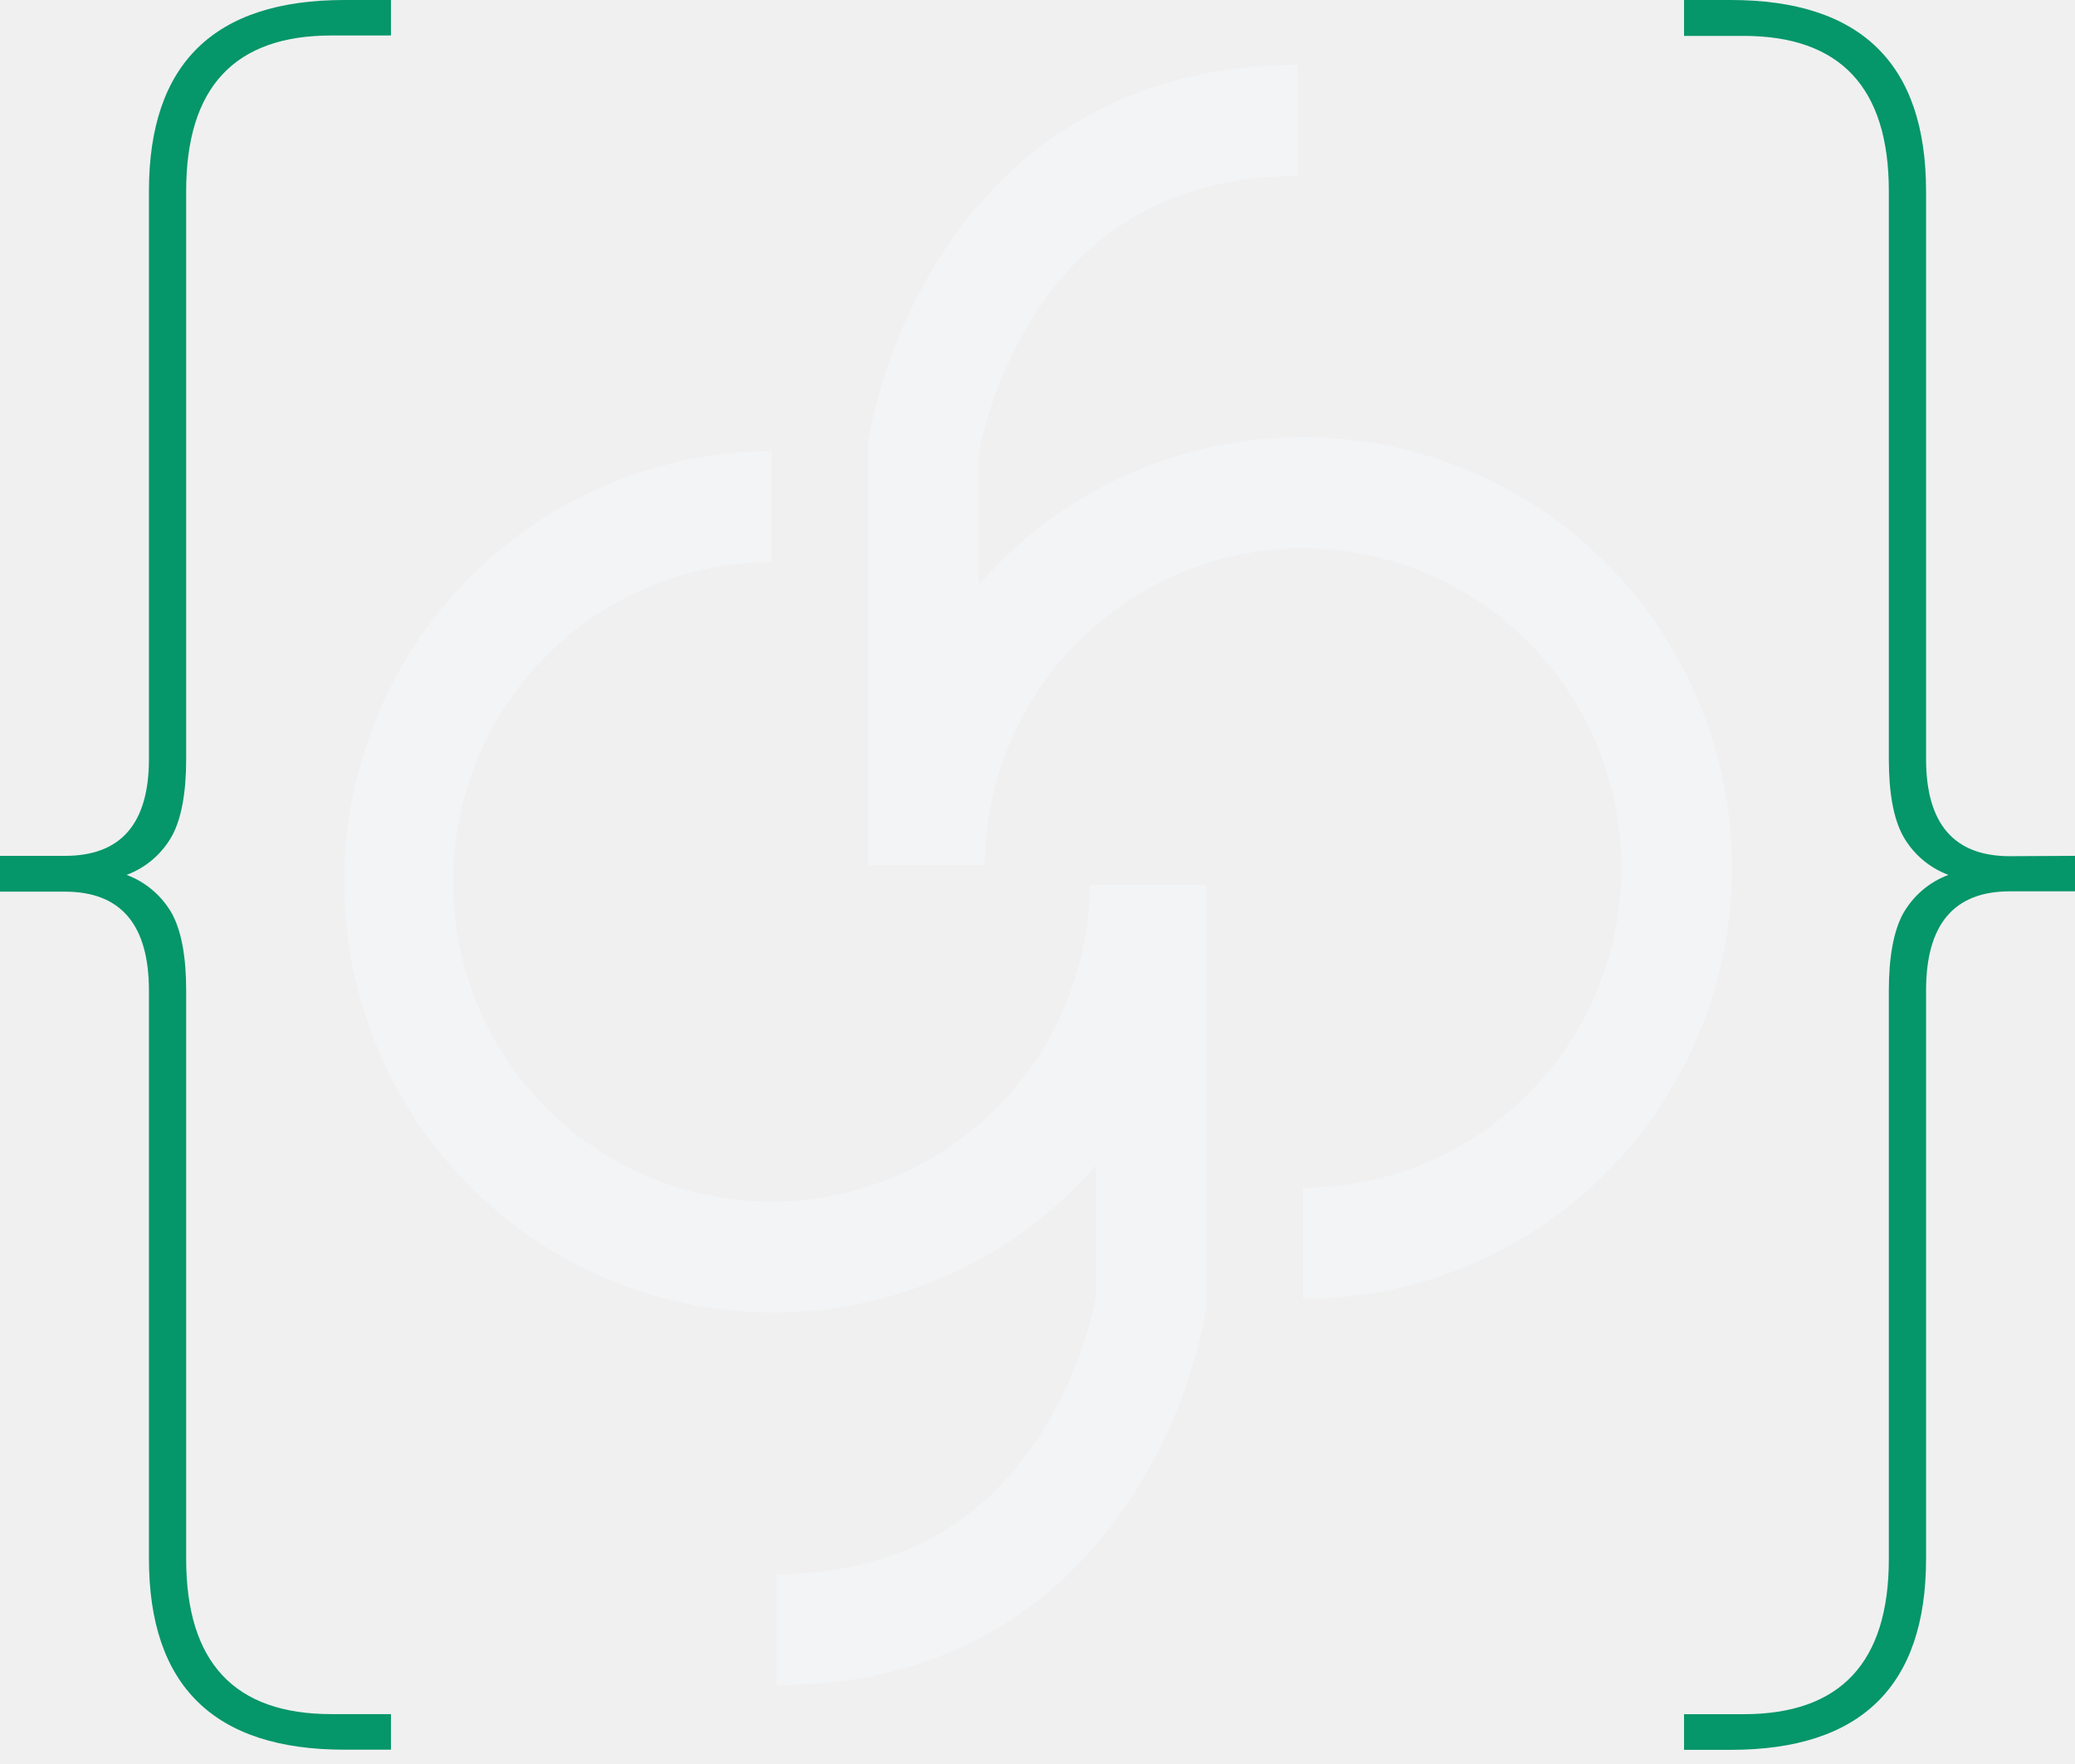
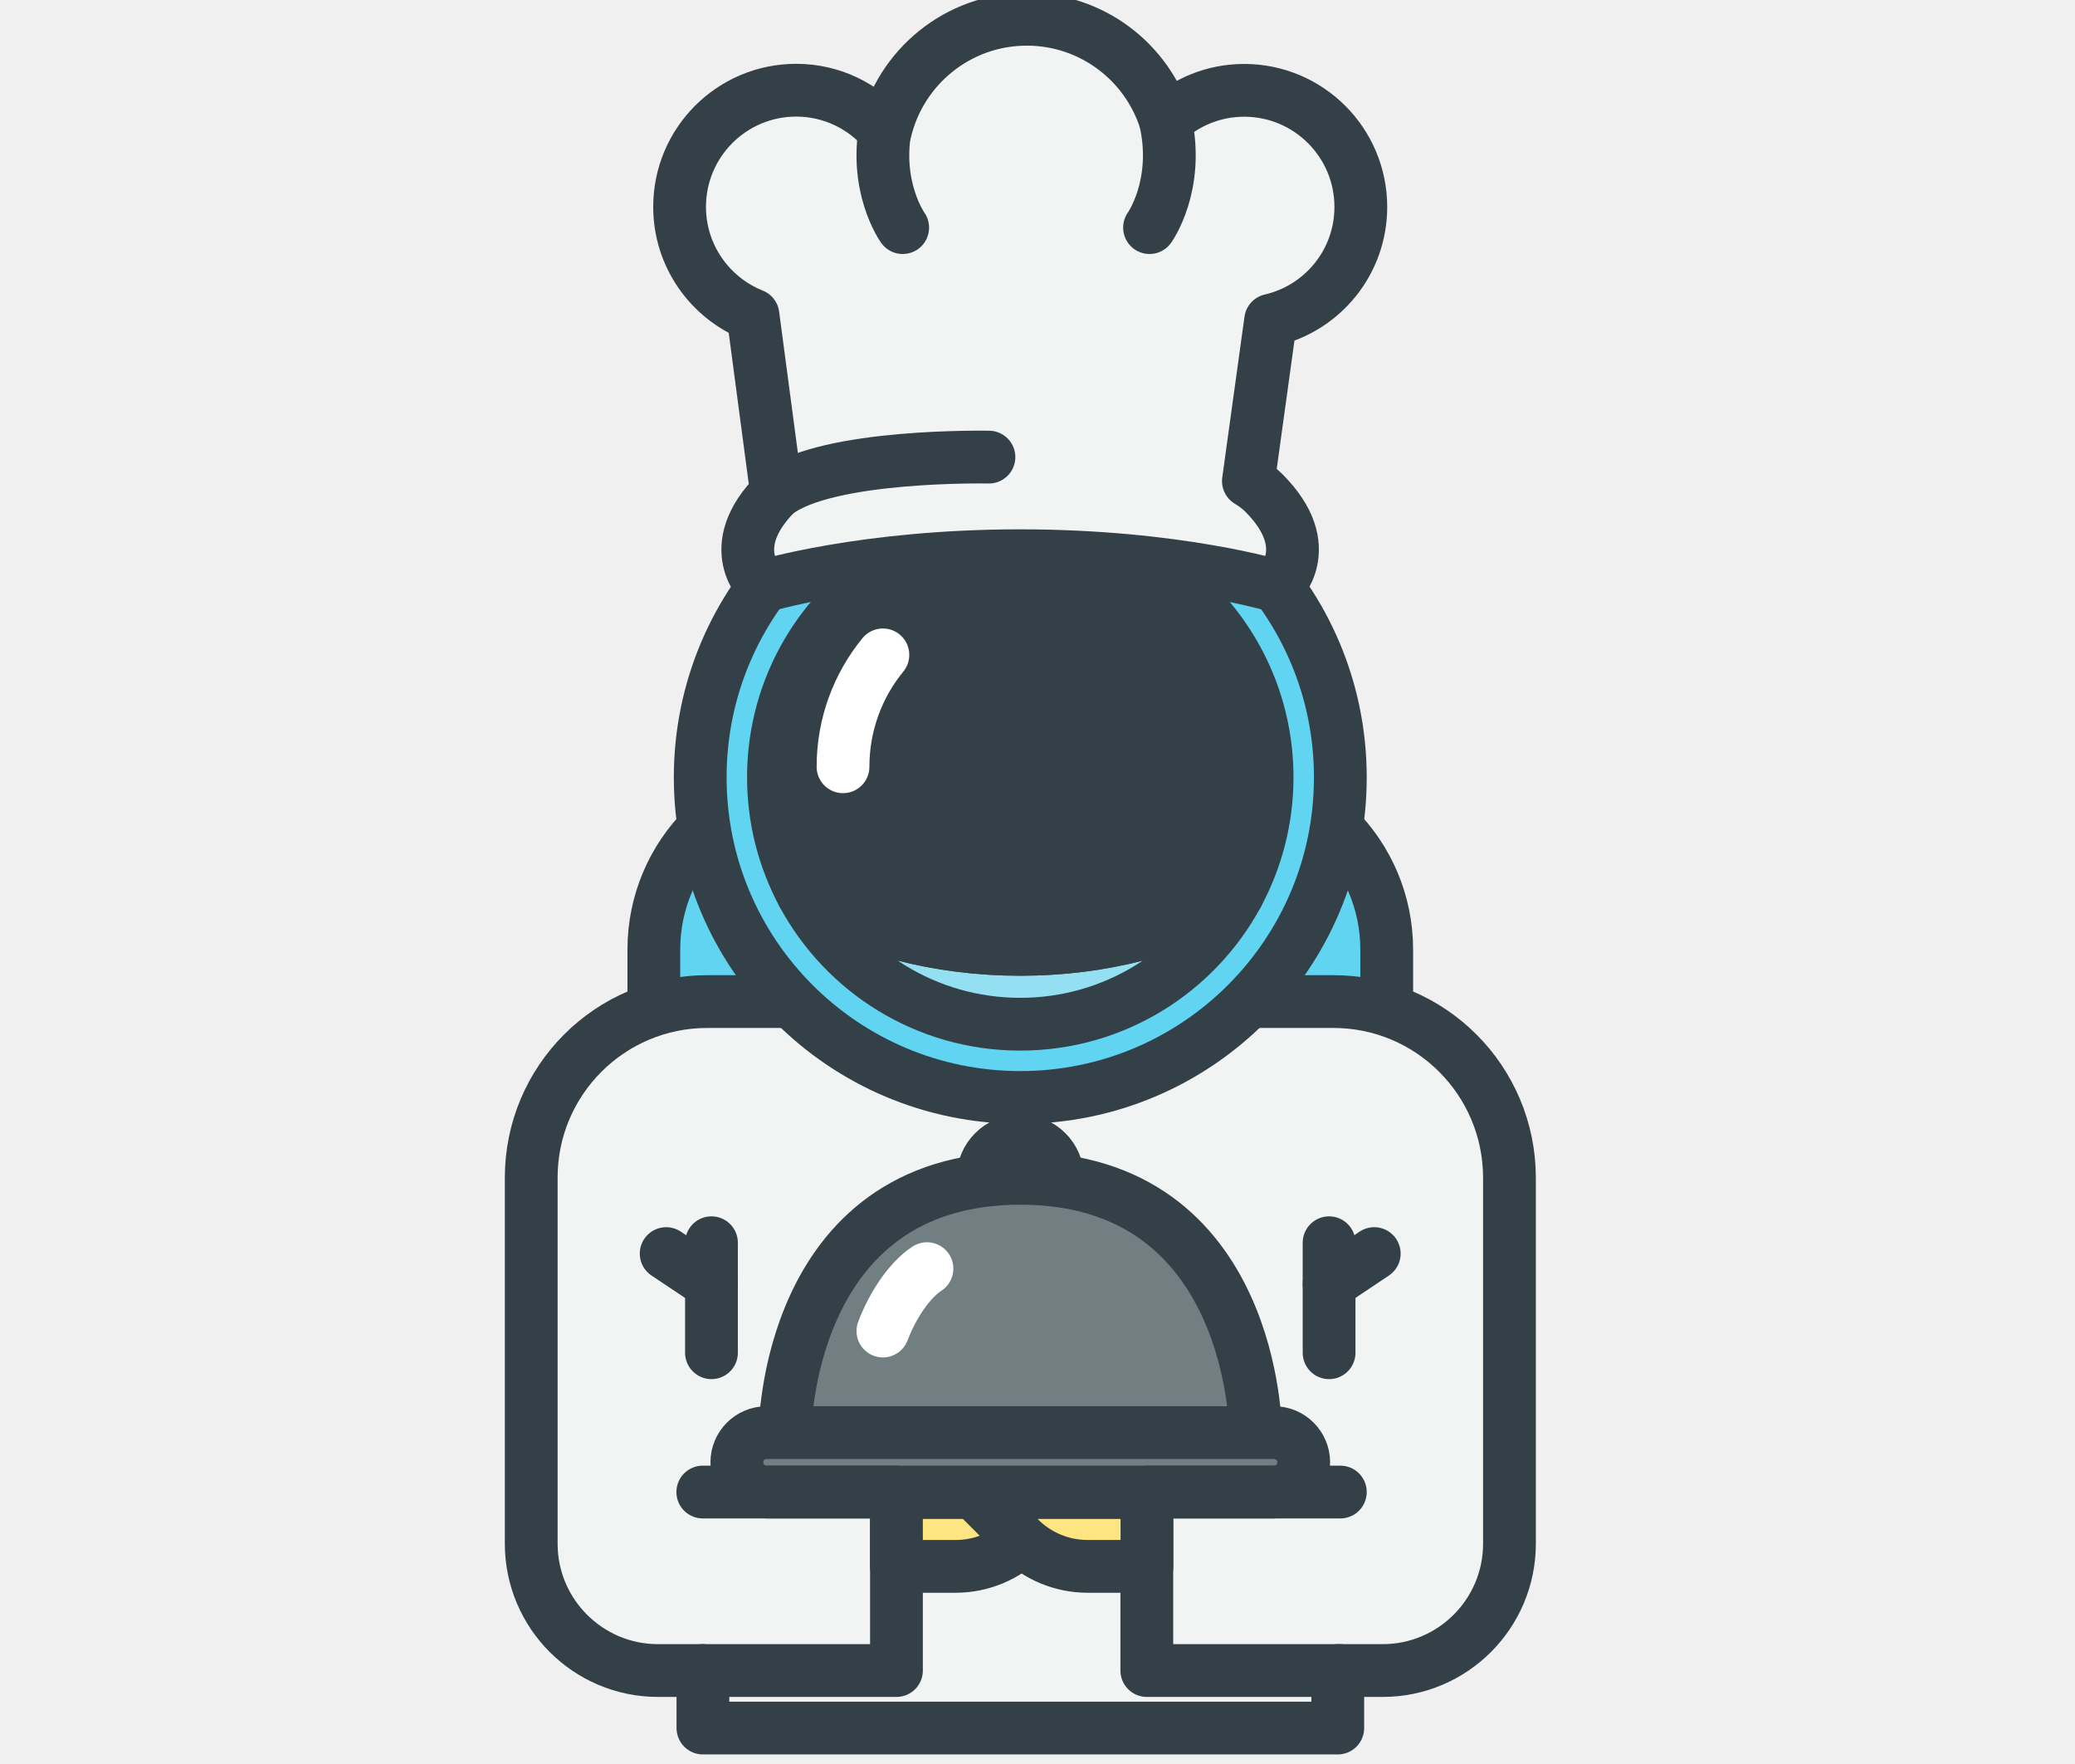
- <svg xmlns="http://www.w3.org/2000/svg" width="153" height="130" viewBox="0 0 153 130" fill="none">
-   <path d="M88.519 65.217H80.368C80.328 69.872 78.917 74.411 76.313 78.262C73.708 82.112 70.026 85.103 65.732 86.857C61.437 88.61 56.722 89.048 52.18 88.115C47.638 87.182 43.472 84.92 40.209 81.614C36.945 78.308 34.729 74.106 33.84 69.537C32.95 64.969 33.428 60.238 35.212 55.941C36.996 51.645 40.007 47.974 43.865 45.393C47.723 42.812 52.255 41.435 56.892 41.436V33.252C51.704 33.272 46.6 34.573 42.032 37.04C37.463 39.508 33.569 43.066 30.692 47.401C27.816 51.736 26.046 56.715 25.538 61.899C25.029 67.083 25.799 72.313 27.779 77.127C29.759 81.942 32.888 86.194 36.89 89.508C40.893 92.823 45.645 95.097 50.73 96.132C55.814 97.167 61.074 96.93 66.046 95.442C71.018 93.955 75.549 91.262 79.239 87.601C79.782 87.062 80.307 86.504 80.807 85.935V95.693C80.043 99.309 78.633 102.757 76.647 105.869C72.266 112.607 65.738 116.056 57.252 116.056V124.24C71.467 124.24 79.355 116.669 83.486 110.316C86.167 106.163 88.01 101.521 88.909 96.655L88.952 96.361V65.241L88.519 65.217Z" fill="#F3F4F6" />
-   <path d="M96.109 32.235C87.741 32.202 79.702 35.507 73.761 41.424C73.212 41.969 72.681 42.532 72.18 43.108V33.343C72.947 29.636 74.395 26.104 76.451 22.93C80.826 16.32 87.305 12.963 95.7 12.963V4.784C81.491 4.784 73.596 12.344 69.466 18.703C66.786 22.857 64.942 27.498 64.036 32.363L63.999 32.664V63.783H72.602C72.642 59.13 74.054 54.593 76.659 50.744C79.263 46.895 82.944 43.906 87.237 42.154C91.53 40.402 96.244 39.965 100.784 40.898C105.324 41.831 109.488 44.092 112.75 47.397C116.013 50.702 118.228 54.902 119.117 59.469C120.007 64.036 119.53 68.765 117.747 73.06C115.964 77.355 112.955 81.024 109.099 83.606C105.243 86.187 100.712 87.564 96.078 87.564V95.749C104.466 95.749 112.511 92.403 118.442 86.447C124.373 80.492 127.705 72.414 127.705 63.992C127.705 55.569 124.373 47.492 118.442 41.536C112.511 35.581 104.466 32.235 96.078 32.235H96.109Z" fill="#F3F4F6" />
-   <path d="M153 63.097V65.713H148.192C144.076 65.713 142.018 68.149 142.018 73.021V114.916C142.018 124.31 137.215 129.006 127.608 129.006H124.173V126.378H128.566C135.704 126.378 139.273 122.566 139.273 114.941V73.046C139.273 70.595 139.614 68.684 140.304 67.391C141.047 66.058 142.239 65.033 143.666 64.5C142.236 63.969 141.043 62.941 140.304 61.602C139.614 60.322 139.273 58.435 139.273 55.954V14.09C139.273 6.465 135.704 2.65 128.566 2.646H124.173V0H127.608C137.211 0 142.014 4.697 142.018 14.09V55.954C142.018 60.733 144.076 63.122 148.192 63.122L153 63.097ZM4.801 63.097C8.922 63.097 10.982 60.716 10.982 55.954V14.09C10.982 4.697 15.785 0 25.392 0H28.827V2.616H24.434C17.296 2.616 13.727 6.44 13.727 14.09V55.954C13.727 58.405 13.386 60.322 12.696 61.602C11.957 62.941 10.764 63.969 9.334 64.5C10.76 65.031 11.952 66.054 12.696 67.385C13.386 68.678 13.727 70.559 13.727 73.04V114.935C13.727 122.564 17.296 126.376 24.434 126.372H28.827V128.994H25.392C15.785 128.994 10.982 124.297 10.982 114.904V73.046C10.982 68.178 8.922 65.742 4.801 65.737H0V63.097H4.801Z" fill="#059669" />
+ <svg xmlns="http://www.w3.org/2000/svg" version="1.1" id="Camada_1" x="0px" y="0px" viewBox="0 0 153 130" style="enable-background:new 0 0 153 130;" xml:space="preserve">
+   <style type="text/css">
+ 	.st0{fill:#61D4F2;stroke:#344047;stroke-width:3.891;stroke-linecap:round;stroke-linejoin:round;stroke-miterlimit:10;}
+ 	.st1{fill:#F2F4F4;stroke:#344047;stroke-width:3.891;stroke-linecap:round;stroke-linejoin:round;stroke-miterlimit:10;}
+ 	.st2{fill:#94E0F2;stroke:#344047;stroke-width:3.891;stroke-linecap:round;stroke-linejoin:round;stroke-miterlimit:10;}
+ 	.st3{fill:#344047;stroke:#344047;stroke-width:3.891;stroke-linecap:round;stroke-linejoin:round;stroke-miterlimit:10;}
+ 	.st4{fill:#717F82;stroke:#344047;stroke-width:3.891;stroke-linecap:round;stroke-linejoin:round;stroke-miterlimit:10;}
+ 	.st5{fill:none;stroke:#344047;stroke-width:3.891;stroke-linecap:round;stroke-linejoin:round;stroke-miterlimit:10;}
+ 	.st6{fill:#FDE581;stroke:#344047;stroke-width:3.891;stroke-linecap:round;stroke-linejoin:round;stroke-miterlimit:10;}
+ 	.st7{fill:none;stroke:#FFFFFF;stroke-width:3.891;stroke-linecap:round;stroke-linejoin:round;stroke-miterlimit:10;}
+ 	.st8{display:none;}
+ </style>
+   <g id="XMLID_4_">
+     <g id="XMLID_75_">
+       <path id="XMLID_25_" class="st0" d="M102.25,98.79H48.21V70.01c0-7.02,5.69-12.7,12.7-12.7h28.64c7.02,0,12.7,5.69,12.7,12.7    V98.79z" />
+       <path id="XMLID_41_" class="st1" d="M98.31,73.84H52.15c-7.17,0-12.98,5.81-12.98,12.98v26.99c0,5.16,4.19,9.35,9.35,9.35h3.31    l0,4.24h46.81l0-4.24h3.31c5.16,0,9.35-4.19,9.35-9.35V86.82C111.29,79.65,105.48,73.84,98.31,73.84z" />
+       <circle id="XMLID_37_" class="st0" cx="75.23" cy="57.31" r="23.6" />
+       <path id="XMLID_33_" class="st2" d="M59.2,65.93c3.07,5.7,9.1,9.58,16.03,9.58s12.96-3.88,16.03-9.58    c-4.38,2.54-9.95,4.06-16.03,4.06S63.58,68.46,59.2,65.93z" />
+       <path id="XMLID_29_" class="st3" d="M75.23,39.11c-10.05,0-18.2,8.15-18.2,18.2c0,3.12,0.79,6.05,2.17,8.62    c4.38,2.54,9.95,4.06,16.03,4.06s11.65-1.52,16.03-4.06c1.38-2.57,2.17-5.5,2.17-8.62C93.43,47.26,85.28,39.11,75.23,39.11z" />
+       <path id="XMLID_42_" class="st4" d="M92.58,105.63H57.88c0,0,0-18.76,17.35-18.76S92.58,105.63,92.58,105.63z" />
+       <path id="XMLID_43_" class="st4" d="M93.94,110H56.52c-1.21,0-2.19-0.98-2.19-2.19v0c0-1.21,0.98-2.19,2.19-2.19h37.42    c1.21,0,2.19,0.98,2.19,2.19v0C96.13,109.02,95.15,110,93.94,110z" />
+       <polyline id="XMLID_44_" class="st5" points="51.82,123.16 66.1,123.16 66.1,110 51.82,110   " />
+       <polyline id="XMLID_45_" class="st5" points="98.83,123.16 84.56,123.16 84.56,110 98.83,110   " />
+       <path id="XMLID_31_" class="st6" d="M66.1,115.48h4.37c1.88,0,3.69-0.75,5.02-2.08l3.36-3.36H66.1V115.48z" />
+       <path id="XMLID_47_" class="st6" d="M84.56,115.48h-4.37c-1.88,0-3.69-0.75-5.02-2.08l-3.36-3.36h12.76V115.48z" />
+       <path id="XMLID_49_" class="st5" d="M72.47,86.87c0-1.52,1.23-2.76,2.76-2.76c1.52,0,2.76,1.23,2.76,2.76" />
+       <g id="XMLID_38_">
+         <g id="XMLID_34_">
+           <line id="XMLID_35_" class="st5" x1="52.46" y1="91.62" x2="52.46" y2="99.73" />
+           <line id="XMLID_36_" class="st5" x1="52.46" y1="94.65" x2="49.12" y2="92.42" />
+         </g>
+         <g id="XMLID_39_">
+           <line id="XMLID_46_" class="st5" x1="98" y1="91.62" x2="98" y2="99.73" />
+           <line id="XMLID_40_" class="st5" x1="98" y1="94.65" x2="101.33" y2="92.42" />
+         </g>
+       </g>
+       <path id="XMLID_32_" class="st7" d="M65.1,48.28c-1.84,2.25-2.94,5.12-2.94,8.25" />
+       <path id="XMLID_124_" class="st7" d="M68.35,93.53c-1.24,0.81-2.49,2.6-3.25,4.6" />
+       <g id="XMLID_122_">
+         <path id="XMLID_28_" class="st1" d="M100.34,15.26c0-4.75-3.85-8.6-8.6-8.6c-2.24,0-4.27,0.86-5.8,2.26     c-1.37-4.35-5.43-7.5-10.23-7.5c-5.08,0-9.33,3.54-10.44,8.28c-1.58-1.86-3.93-3.05-6.56-3.05c-4.75,0-8.6,3.85-8.6,8.6     c0,3.62,2.24,6.71,5.41,7.98l1.74,13.1c-4.1,4.1-1,6.9-1,6.9s7.39-2.26,18.96-2.26s18.96,2.26,18.96,2.26s3.1-2.8-1-6.9     c-0.32-0.32-0.7-0.6-1.13-0.86l1.64-11.86C97.5,22.74,100.34,19.33,100.34,15.26z" />
+         <path id="XMLID_27_" class="st5" d="M57.27,36.34C61,33.46,72.92,33.7,72.92,33.7" />
+         <path id="XMLID_30_" class="st5" d="M85.94,8.93c1.05,4.75-1.18,7.85-1.18,7.85" />
+         <path id="XMLID_74_" class="st5" d="M65.38,8.93c-1.05,4.75,1.18,7.85,1.18,7.85" />
+       </g>
+     </g>
+     <g id="XMLID_24_" class="st8">
+       <text id="XMLID_26_" transform="matrix(1 0 0 1 11.3291 159.8662)" style="display:inline;fill:#FFFFFF; font-family:'Montserrat-Bold'; font-size:17.753px;">GASTRONAUT</text>
+       <text id="XMLID_76_" transform="matrix(1 0 0 1 -16.6328 174.7314)" style="display:inline;fill:#FFFFFF; font-family:'Montserrat-Light'; font-size:9.829px;">YOUR AMAZING TAGLINE GOES HERE</text>
+     </g>
+   </g>
</svg>
